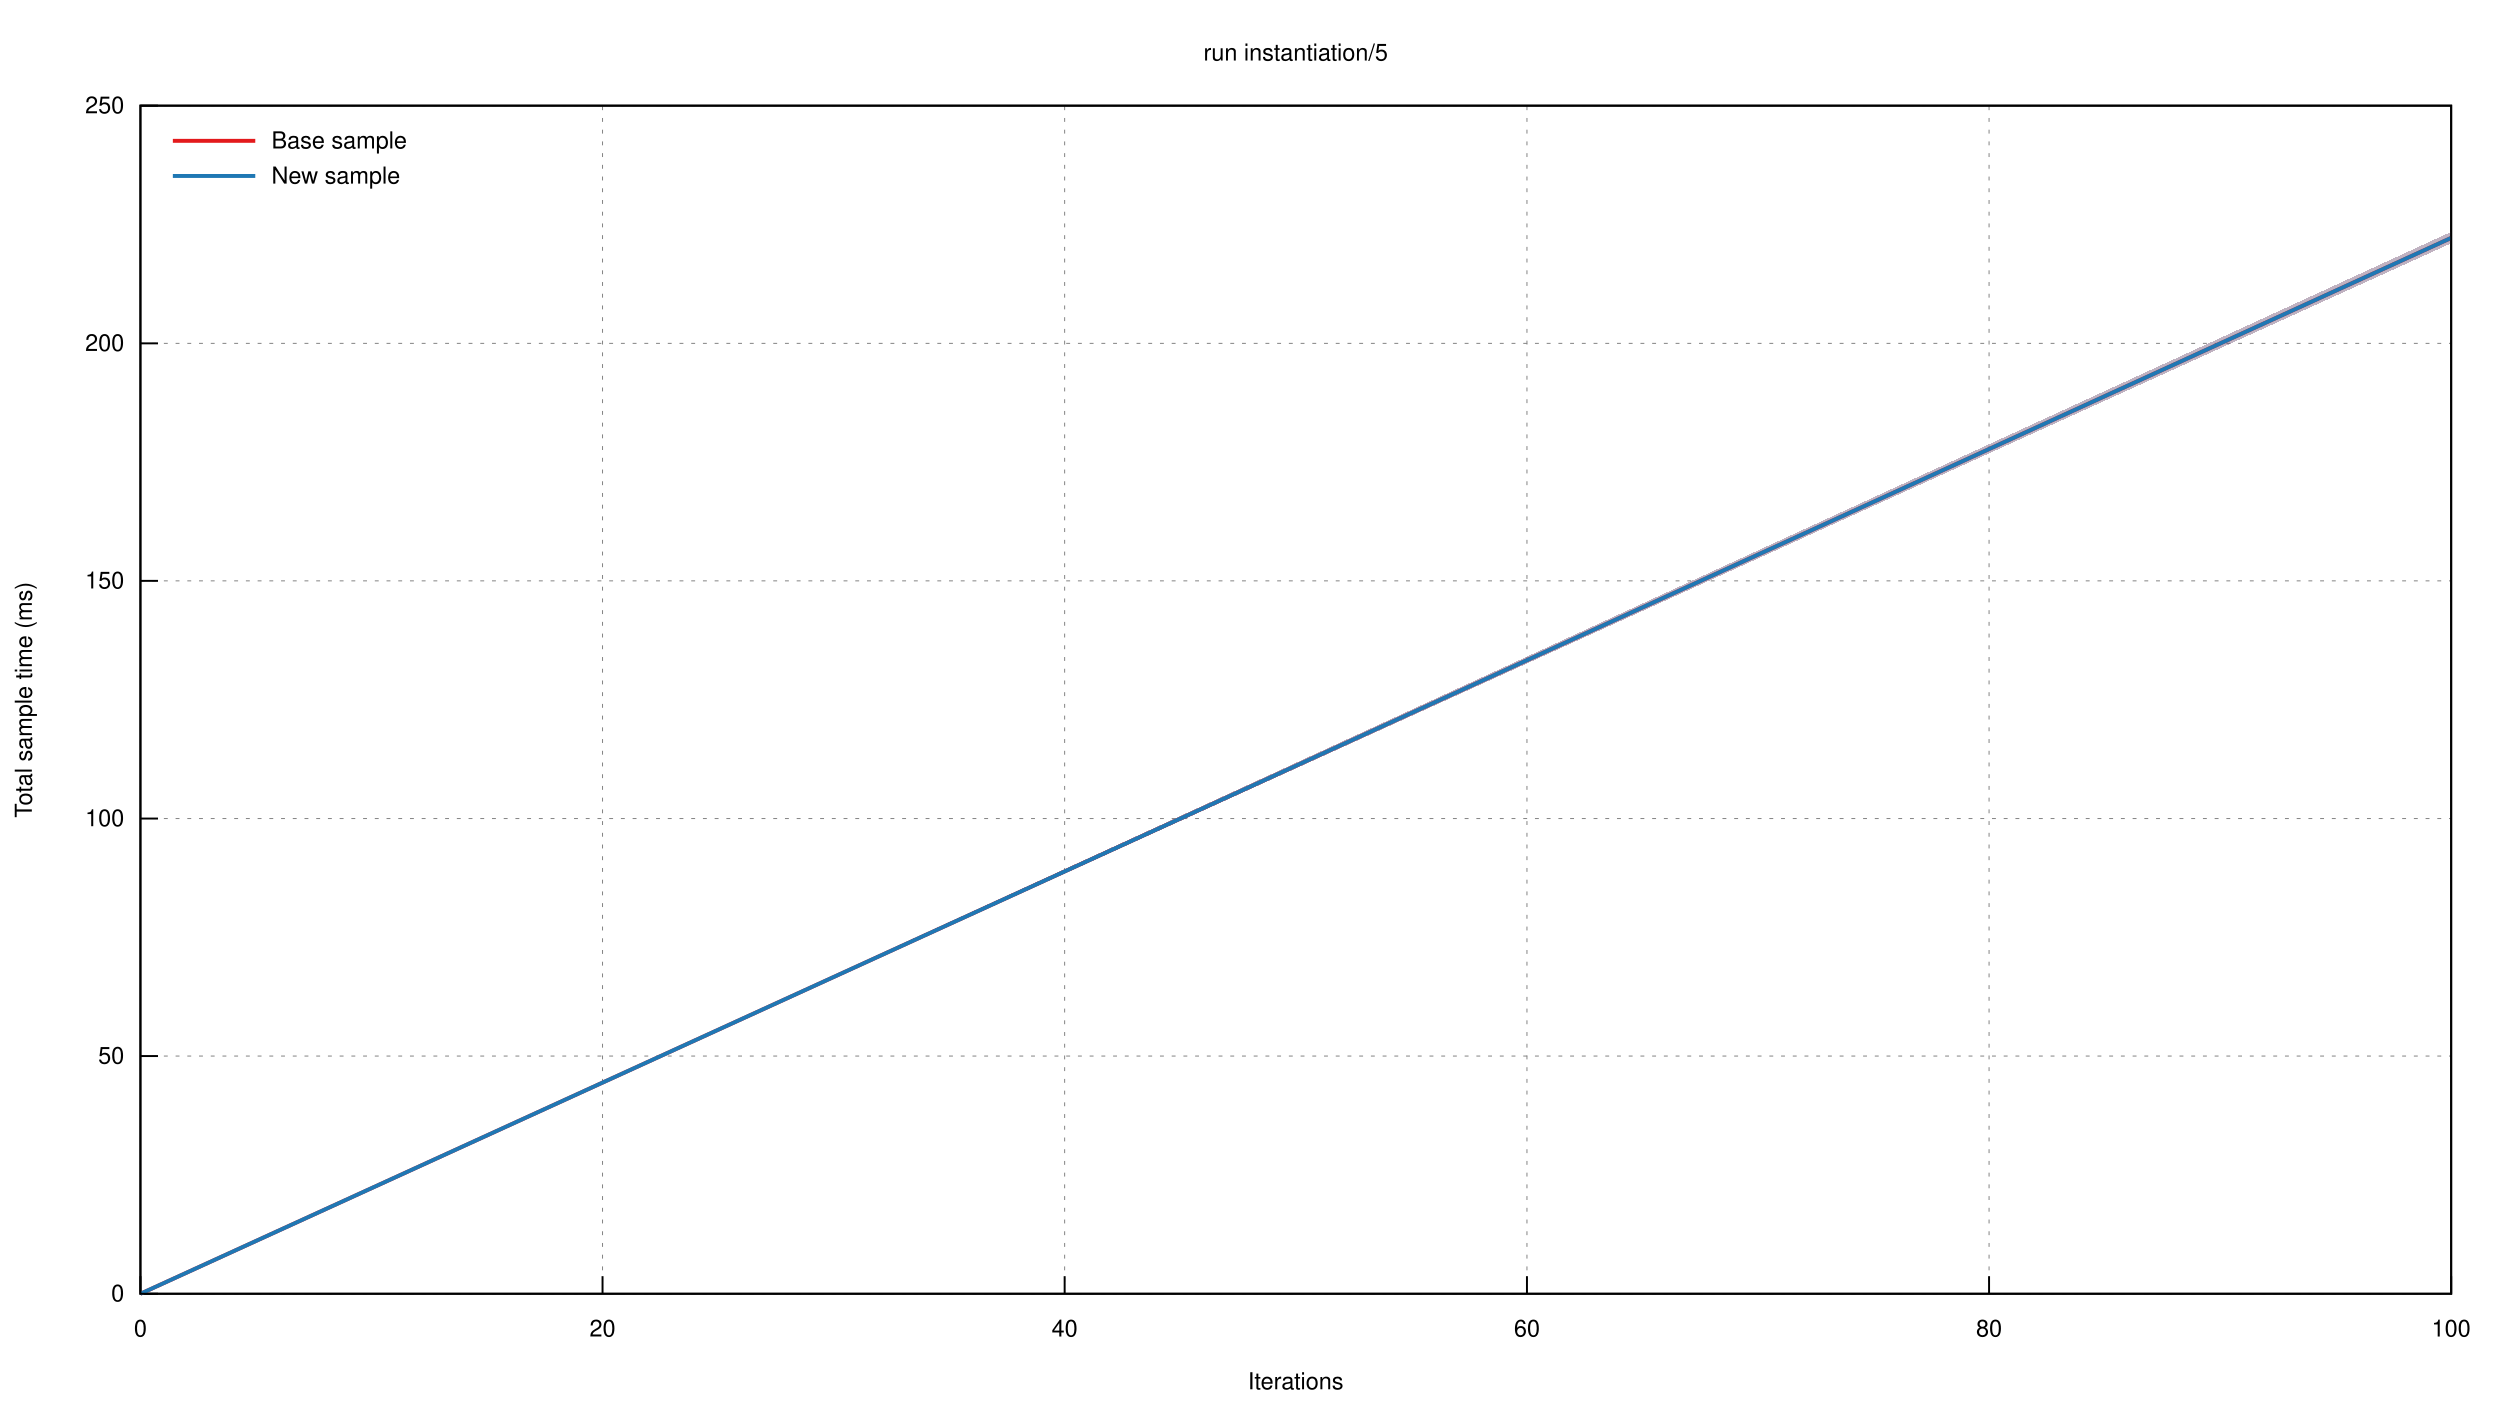
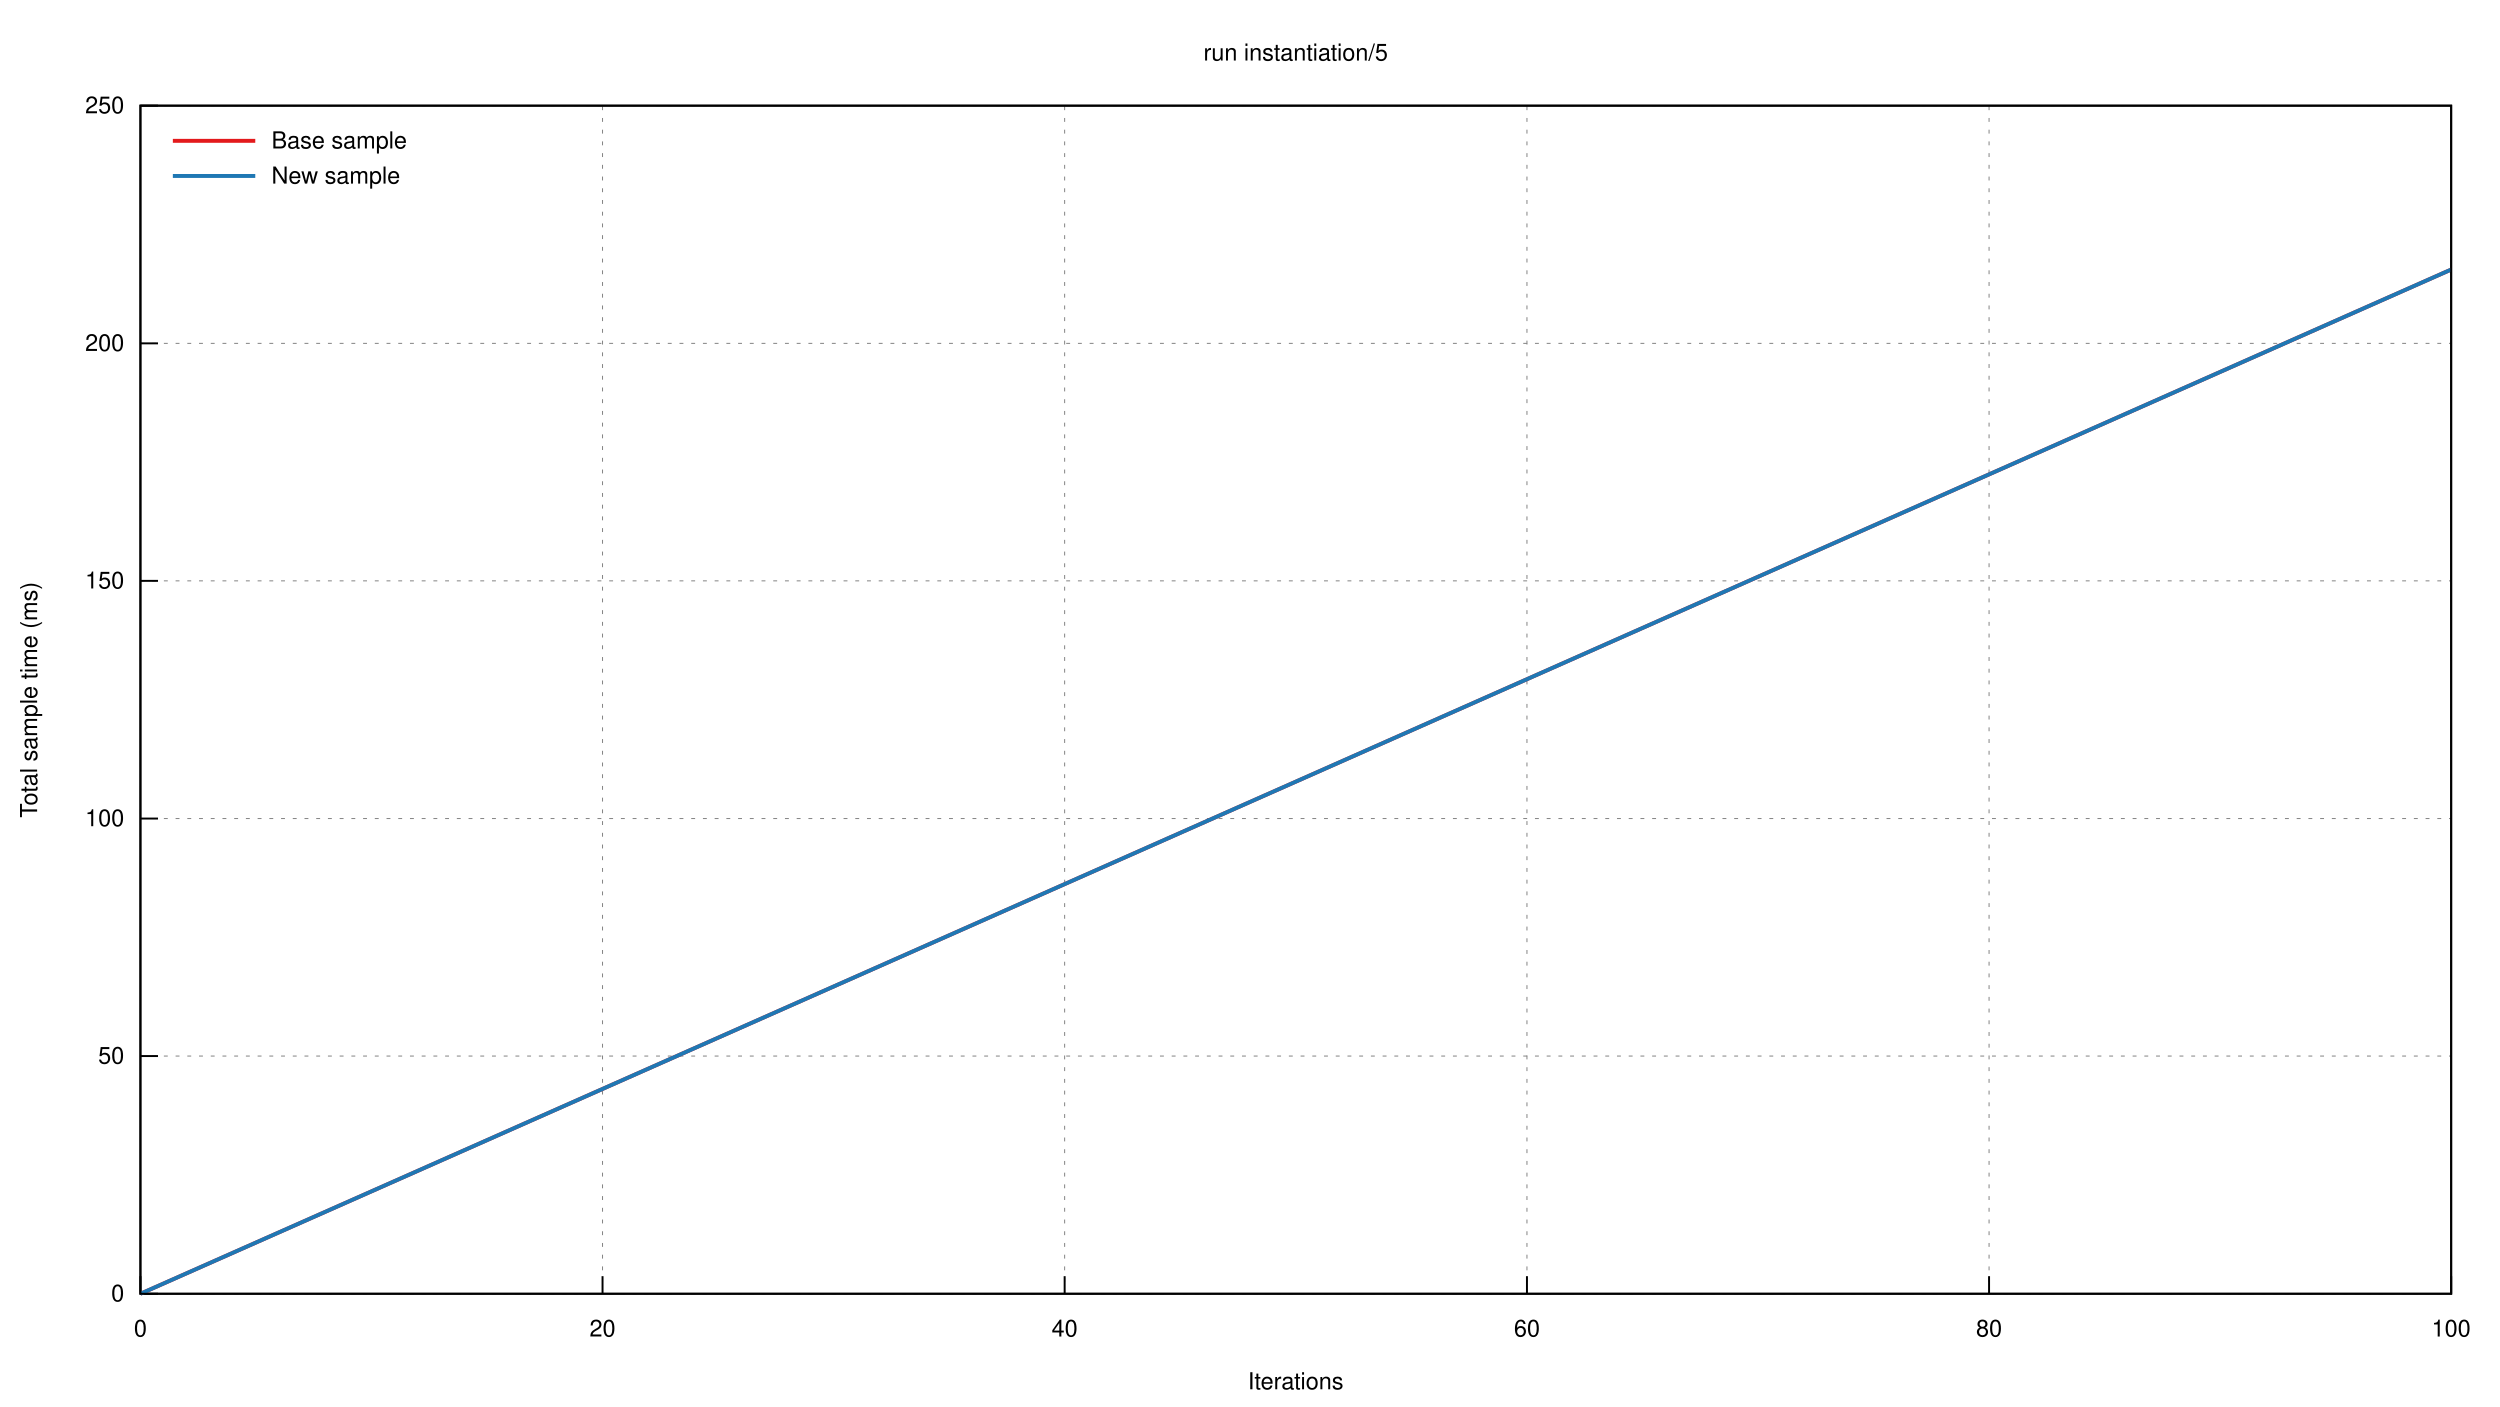
<svg xmlns="http://www.w3.org/2000/svg" xmlns:xlink="http://www.w3.org/1999/xlink" viewBox="0 0 1280 720">
  <g id="gnuplot_canvas">
    <rect x="0" y="0" width="1280" height="720" fill="none" />
    <defs>
      <circle id="gpDot" r="0.5" stroke-width="0.5" stroke="currentColor" />
      <path id="gpPt0" stroke-width="0.222" stroke="currentColor" d="M-1,0 h2 M0,-1 v2" />
      <path id="gpPt1" stroke-width="0.222" stroke="currentColor" d="M-1,-1 L1,1 M1,-1 L-1,1" />
      <path id="gpPt2" stroke-width="0.222" stroke="currentColor" d="M-1,0 L1,0 M0,-1 L0,1 M-1,-1 L1,1 M-1,1 L1,-1" />
      <rect id="gpPt3" stroke-width="0.222" stroke="currentColor" x="-1" y="-1" width="2" height="2" />
      <rect id="gpPt4" stroke-width="0.222" stroke="currentColor" fill="currentColor" x="-1" y="-1" width="2" height="2" />
      <circle id="gpPt5" stroke-width="0.222" stroke="currentColor" cx="0" cy="0" r="1" />
      <use xlink:href="#gpPt5" id="gpPt6" fill="currentColor" stroke="none" />
      <path id="gpPt7" stroke-width="0.222" stroke="currentColor" d="M0,-1.33 L-1.33,0.67 L1.33,0.67 z" />
      <use xlink:href="#gpPt7" id="gpPt8" fill="currentColor" stroke="none" />
      <use xlink:href="#gpPt7" id="gpPt9" stroke="currentColor" transform="rotate(180)" />
      <use xlink:href="#gpPt9" id="gpPt10" fill="currentColor" stroke="none" />
      <use xlink:href="#gpPt3" id="gpPt11" stroke="currentColor" transform="rotate(45)" />
      <use xlink:href="#gpPt11" id="gpPt12" fill="currentColor" stroke="none" />
      <path id="gpPt13" stroke-width="0.222" stroke="currentColor" d="M0,1.330 L1.265,0.411 L0.782,-1.067 L-0.782,-1.076 L-1.265,0.411 z" />
      <use xlink:href="#gpPt13" id="gpPt14" fill="currentColor" stroke="none" />
      <filter id="textbox" filterUnits="objectBoundingBox" x="0" y="0" height="1" width="1">
        <feFlood flood-color="white" flood-opacity="1" result="bgnd" />
        <feComposite in="SourceGraphic" in2="bgnd" operator="atop" />
      </filter>
      <filter id="greybox" filterUnits="objectBoundingBox" x="0" y="0" height="1" width="1">
        <feFlood flood-color="lightgrey" flood-opacity="1" result="grey" />
        <feComposite in="SourceGraphic" in2="grey" operator="atop" />
      </filter>
    </defs>
    <g fill="none" color="white" stroke="currentColor" stroke-width="1.00" stroke-linecap="butt" stroke-linejoin="miter">
</g>
    <g fill="none" color="black" stroke="currentColor" stroke-width="1.00" stroke-linecap="butt" stroke-linejoin="miter">
</g>
    <g fill="none" color="black" stroke="black" stroke-width="0.50" stroke-linecap="butt" stroke-linejoin="miter">
</g>
    <g fill="none" color="gray" stroke="currentColor" stroke-width="0.50" stroke-linecap="butt" stroke-linejoin="miter">
      <path stroke="gray" stroke-dasharray="2,4" class="gridline" d="M71.9,662.4 L1255.0,662.4  " />
    </g>
    <g fill="none" color="gray" stroke="gray" stroke-width="1.00" stroke-linecap="butt" stroke-linejoin="miter">
</g>
    <g fill="none" color="black" stroke="currentColor" stroke-width="1.00" stroke-linecap="butt" stroke-linejoin="miter">
      <path stroke="black" d="M71.9,662.4 L80.9,662.4  " />
      <g transform="translate(63.6,666.3)" stroke="none" fill="black" font-family="Helvetica" font-size="12.00" text-anchor="end">
        <text>
          <tspan font-family="Helvetica"> 0</tspan>
        </text>
      </g>
    </g>
    <g fill="none" color="black" stroke="currentColor" stroke-width="1.00" stroke-linecap="butt" stroke-linejoin="miter">
</g>
    <g fill="none" color="black" stroke="black" stroke-width="0.50" stroke-linecap="butt" stroke-linejoin="miter">
</g>
    <g fill="none" color="gray" stroke="currentColor" stroke-width="0.50" stroke-linecap="butt" stroke-linejoin="miter">
      <path stroke="gray" stroke-dasharray="2,4" class="gridline" d="M71.9,540.7 L1255.0,540.7  " />
    </g>
    <g fill="none" color="gray" stroke="gray" stroke-width="1.00" stroke-linecap="butt" stroke-linejoin="miter">
</g>
    <g fill="none" color="black" stroke="currentColor" stroke-width="1.00" stroke-linecap="butt" stroke-linejoin="miter">
      <path stroke="black" d="M71.9,540.7 L80.9,540.7  " />
      <g transform="translate(63.6,544.6)" stroke="none" fill="black" font-family="Helvetica" font-size="12.00" text-anchor="end">
        <text>
          <tspan font-family="Helvetica"> 50</tspan>
        </text>
      </g>
    </g>
    <g fill="none" color="black" stroke="currentColor" stroke-width="1.00" stroke-linecap="butt" stroke-linejoin="miter">
</g>
    <g fill="none" color="black" stroke="black" stroke-width="0.50" stroke-linecap="butt" stroke-linejoin="miter">
</g>
    <g fill="none" color="gray" stroke="currentColor" stroke-width="0.50" stroke-linecap="butt" stroke-linejoin="miter">
      <path stroke="gray" stroke-dasharray="2,4" class="gridline" d="M71.9,419.1 L1255.0,419.1  " />
    </g>
    <g fill="none" color="gray" stroke="gray" stroke-width="1.00" stroke-linecap="butt" stroke-linejoin="miter">
</g>
    <g fill="none" color="black" stroke="currentColor" stroke-width="1.00" stroke-linecap="butt" stroke-linejoin="miter">
      <path stroke="black" d="M71.9,419.1 L80.9,419.1  " />
      <g transform="translate(63.6,423.0)" stroke="none" fill="black" font-family="Helvetica" font-size="12.00" text-anchor="end">
        <text>
          <tspan font-family="Helvetica"> 100</tspan>
        </text>
      </g>
    </g>
    <g fill="none" color="black" stroke="currentColor" stroke-width="1.00" stroke-linecap="butt" stroke-linejoin="miter">
</g>
    <g fill="none" color="black" stroke="black" stroke-width="0.50" stroke-linecap="butt" stroke-linejoin="miter">
</g>
    <g fill="none" color="gray" stroke="currentColor" stroke-width="0.50" stroke-linecap="butt" stroke-linejoin="miter">
      <path stroke="gray" stroke-dasharray="2,4" class="gridline" d="M71.9,297.4 L1255.0,297.4  " />
    </g>
    <g fill="none" color="gray" stroke="gray" stroke-width="1.00" stroke-linecap="butt" stroke-linejoin="miter">
</g>
    <g fill="none" color="black" stroke="currentColor" stroke-width="1.00" stroke-linecap="butt" stroke-linejoin="miter">
      <path stroke="black" d="M71.9,297.4 L80.9,297.4  " />
      <g transform="translate(63.6,301.3)" stroke="none" fill="black" font-family="Helvetica" font-size="12.00" text-anchor="end">
        <text>
          <tspan font-family="Helvetica"> 150</tspan>
        </text>
      </g>
    </g>
    <g fill="none" color="black" stroke="currentColor" stroke-width="1.00" stroke-linecap="butt" stroke-linejoin="miter">
</g>
    <g fill="none" color="black" stroke="black" stroke-width="0.50" stroke-linecap="butt" stroke-linejoin="miter">
</g>
    <g fill="none" color="gray" stroke="currentColor" stroke-width="0.50" stroke-linecap="butt" stroke-linejoin="miter">
      <path stroke="gray" stroke-dasharray="2,4" class="gridline" d="M71.9,175.8 L1255.0,175.8  " />
    </g>
    <g fill="none" color="gray" stroke="gray" stroke-width="1.00" stroke-linecap="butt" stroke-linejoin="miter">
</g>
    <g fill="none" color="black" stroke="currentColor" stroke-width="1.00" stroke-linecap="butt" stroke-linejoin="miter">
      <path stroke="black" d="M71.9,175.8 L80.9,175.8  " />
      <g transform="translate(63.6,179.7)" stroke="none" fill="black" font-family="Helvetica" font-size="12.00" text-anchor="end">
        <text>
          <tspan font-family="Helvetica"> 200</tspan>
        </text>
      </g>
    </g>
    <g fill="none" color="black" stroke="currentColor" stroke-width="1.00" stroke-linecap="butt" stroke-linejoin="miter">
</g>
    <g fill="none" color="black" stroke="black" stroke-width="0.50" stroke-linecap="butt" stroke-linejoin="miter">
</g>
    <g fill="none" color="gray" stroke="currentColor" stroke-width="0.50" stroke-linecap="butt" stroke-linejoin="miter">
      <path stroke="gray" stroke-dasharray="2,4" class="gridline" d="M71.9,54.1 L1255.0,54.1  " />
    </g>
    <g fill="none" color="gray" stroke="gray" stroke-width="1.00" stroke-linecap="butt" stroke-linejoin="miter">
</g>
    <g fill="none" color="black" stroke="currentColor" stroke-width="1.00" stroke-linecap="butt" stroke-linejoin="miter">
      <path stroke="black" d="M71.9,54.1 L80.9,54.1  " />
      <g transform="translate(63.6,58.0)" stroke="none" fill="black" font-family="Helvetica" font-size="12.00" text-anchor="end">
        <text>
          <tspan font-family="Helvetica"> 250</tspan>
        </text>
      </g>
    </g>
    <g fill="none" color="black" stroke="currentColor" stroke-width="1.00" stroke-linecap="butt" stroke-linejoin="miter">
</g>
    <g fill="none" color="black" stroke="black" stroke-width="0.50" stroke-linecap="butt" stroke-linejoin="miter">
</g>
    <g fill="none" color="gray" stroke="currentColor" stroke-width="0.50" stroke-linecap="butt" stroke-linejoin="miter">
      <path stroke="gray" stroke-dasharray="2,4" class="gridline" d="M71.9,662.4 L71.9,54.1  " />
    </g>
    <g fill="none" color="gray" stroke="gray" stroke-width="1.00" stroke-linecap="butt" stroke-linejoin="miter">
</g>
    <g fill="none" color="black" stroke="currentColor" stroke-width="1.00" stroke-linecap="butt" stroke-linejoin="miter">
      <path stroke="black" d="M71.9,662.4 L71.9,653.4  " />
      <g transform="translate(71.9,684.3)" stroke="none" fill="black" font-family="Helvetica" font-size="12.00" text-anchor="middle">
        <text>
          <tspan font-family="Helvetica"> 0</tspan>
        </text>
      </g>
    </g>
    <g fill="none" color="black" stroke="currentColor" stroke-width="1.00" stroke-linecap="butt" stroke-linejoin="miter">
</g>
    <g fill="none" color="black" stroke="black" stroke-width="0.50" stroke-linecap="butt" stroke-linejoin="miter">
</g>
    <g fill="none" color="gray" stroke="currentColor" stroke-width="0.50" stroke-linecap="butt" stroke-linejoin="miter">
      <path stroke="gray" stroke-dasharray="2,4" class="gridline" d="M308.5,662.4 L308.5,54.1  " />
    </g>
    <g fill="none" color="gray" stroke="gray" stroke-width="1.00" stroke-linecap="butt" stroke-linejoin="miter">
</g>
    <g fill="none" color="black" stroke="currentColor" stroke-width="1.00" stroke-linecap="butt" stroke-linejoin="miter">
      <path stroke="black" d="M308.5,662.4 L308.5,653.4  " />
      <g transform="translate(308.5,684.3)" stroke="none" fill="black" font-family="Helvetica" font-size="12.00" text-anchor="middle">
        <text>
          <tspan font-family="Helvetica"> 20</tspan>
        </text>
      </g>
    </g>
    <g fill="none" color="black" stroke="currentColor" stroke-width="1.00" stroke-linecap="butt" stroke-linejoin="miter">
</g>
    <g fill="none" color="black" stroke="black" stroke-width="0.50" stroke-linecap="butt" stroke-linejoin="miter">
</g>
    <g fill="none" color="gray" stroke="currentColor" stroke-width="0.50" stroke-linecap="butt" stroke-linejoin="miter">
      <path stroke="gray" stroke-dasharray="2,4" class="gridline" d="M545.1,662.4 L545.1,54.1  " />
    </g>
    <g fill="none" color="gray" stroke="gray" stroke-width="1.00" stroke-linecap="butt" stroke-linejoin="miter">
</g>
    <g fill="none" color="black" stroke="currentColor" stroke-width="1.00" stroke-linecap="butt" stroke-linejoin="miter">
      <path stroke="black" d="M545.1,662.4 L545.1,653.4  " />
      <g transform="translate(545.1,684.3)" stroke="none" fill="black" font-family="Helvetica" font-size="12.00" text-anchor="middle">
        <text>
          <tspan font-family="Helvetica"> 40</tspan>
        </text>
      </g>
    </g>
    <g fill="none" color="black" stroke="currentColor" stroke-width="1.00" stroke-linecap="butt" stroke-linejoin="miter">
</g>
    <g fill="none" color="black" stroke="black" stroke-width="0.50" stroke-linecap="butt" stroke-linejoin="miter">
</g>
    <g fill="none" color="gray" stroke="currentColor" stroke-width="0.50" stroke-linecap="butt" stroke-linejoin="miter">
      <path stroke="gray" stroke-dasharray="2,4" class="gridline" d="M781.8,662.4 L781.8,54.1  " />
    </g>
    <g fill="none" color="gray" stroke="gray" stroke-width="1.00" stroke-linecap="butt" stroke-linejoin="miter">
</g>
    <g fill="none" color="black" stroke="currentColor" stroke-width="1.00" stroke-linecap="butt" stroke-linejoin="miter">
      <path stroke="black" d="M781.8,662.4 L781.8,653.4  " />
      <g transform="translate(781.8,684.3)" stroke="none" fill="black" font-family="Helvetica" font-size="12.00" text-anchor="middle">
        <text>
          <tspan font-family="Helvetica"> 60</tspan>
        </text>
      </g>
    </g>
    <g fill="none" color="black" stroke="currentColor" stroke-width="1.00" stroke-linecap="butt" stroke-linejoin="miter">
</g>
    <g fill="none" color="black" stroke="black" stroke-width="0.50" stroke-linecap="butt" stroke-linejoin="miter">
</g>
    <g fill="none" color="gray" stroke="currentColor" stroke-width="0.50" stroke-linecap="butt" stroke-linejoin="miter">
      <path stroke="gray" stroke-dasharray="2,4" class="gridline" d="M1018.4,662.4 L1018.4,54.1  " />
    </g>
    <g fill="none" color="gray" stroke="gray" stroke-width="1.00" stroke-linecap="butt" stroke-linejoin="miter">
</g>
    <g fill="none" color="black" stroke="currentColor" stroke-width="1.00" stroke-linecap="butt" stroke-linejoin="miter">
      <path stroke="black" d="M1018.4,662.4 L1018.4,653.4  " />
      <g transform="translate(1018.4,684.3)" stroke="none" fill="black" font-family="Helvetica" font-size="12.00" text-anchor="middle">
        <text>
          <tspan font-family="Helvetica"> 80</tspan>
        </text>
      </g>
    </g>
    <g fill="none" color="black" stroke="currentColor" stroke-width="1.00" stroke-linecap="butt" stroke-linejoin="miter">
</g>
    <g fill="none" color="black" stroke="black" stroke-width="0.50" stroke-linecap="butt" stroke-linejoin="miter">
</g>
    <g fill="none" color="gray" stroke="currentColor" stroke-width="0.50" stroke-linecap="butt" stroke-linejoin="miter">
      <path stroke="gray" stroke-dasharray="2,4" class="gridline" d="M1255.0,662.4 L1255.0,54.1  " />
    </g>
    <g fill="none" color="gray" stroke="gray" stroke-width="1.00" stroke-linecap="butt" stroke-linejoin="miter">
</g>
    <g fill="none" color="black" stroke="currentColor" stroke-width="1.00" stroke-linecap="butt" stroke-linejoin="miter">
      <path stroke="black" d="M1255.0,662.4 L1255.0,653.4  " />
      <g transform="translate(1255.0,684.3)" stroke="none" fill="black" font-family="Helvetica" font-size="12.00" text-anchor="middle">
        <text>
          <tspan font-family="Helvetica"> 100</tspan>
        </text>
      </g>
    </g>
    <g fill="none" color="black" stroke="currentColor" stroke-width="1.00" stroke-linecap="butt" stroke-linejoin="miter">
</g>
    <g fill="none" color="black" stroke="currentColor" stroke-width="1.00" stroke-linecap="butt" stroke-linejoin="miter">
      <path stroke="black" d="M71.9,54.1 L71.9,662.4 L1255.0,662.4 L1255.0,54.1 L71.9,54.1 Z  " />
    </g>
    <g fill="none" color="black" stroke="currentColor" stroke-width="1.00" stroke-linecap="butt" stroke-linejoin="miter">
-       <g transform="translate(16.3,358.3) rotate(270)" stroke="none" fill="black" font-family="Helvetica" font-size="12.00" text-anchor="middle">
+       <g transform="translate(19.0,358.3) rotate(270)" stroke="none" fill="black" font-family="Helvetica" font-size="12.00" text-anchor="middle">
        <text>
          <tspan font-family="Helvetica">Total sample time (ms)</tspan>
        </text>
      </g>
    </g>
    <g fill="none" color="black" stroke="currentColor" stroke-width="1.00" stroke-linecap="butt" stroke-linejoin="miter">
      <g transform="translate(663.4,711.3)" stroke="none" fill="black" font-family="Helvetica" font-size="12.00" text-anchor="middle">
        <text>
          <tspan font-family="Helvetica">Iterations</tspan>
        </text>
      </g>
    </g>
    <g fill="none" color="black" stroke="currentColor" stroke-width="1.00" stroke-linecap="butt" stroke-linejoin="miter">
      <g transform="translate(663.4,31.0)" stroke="none" fill="black" font-family="Helvetica" font-size="12.00" text-anchor="middle">
        <text>
          <tspan font-family="Helvetica">run instantiation/5</tspan>
        </text>
      </g>
    </g>
+     <g fill="none" color="black" stroke="currentColor" stroke-width="1.00" stroke-linecap="butt" stroke-linejoin="miter">
+ </g>
    <g id="gnuplot_plot_1">
      <g fill="none" color="black" stroke="currentColor" stroke-width="1.00" stroke-linecap="butt" stroke-linejoin="miter">
        <g stroke="none" shape-rendering="crispEdges">
          <polygon fill="rgb(227,  26,  28)" fill-opacity="0.25" points="71.9,662.4 71.9,662.4 71.9,662.4 " />
-           <polygon fill="rgb(227,  26,  28)" fill-opacity="0.25" points="71.9,662.4 1255.0,124.6 1255.0,118.7 " />
+           <polygon fill="rgb(227,  26,  28)" fill-opacity="0.25" points="71.9,662.4 1255.0,138.6 1255.0,137.3 " />
        </g>
      </g>
    </g>
    <g id="gnuplot_plot_2">
      <g fill="none" color="black" stroke="currentColor" stroke-width="1.00" stroke-linecap="butt" stroke-linejoin="miter">
        <g stroke="none" shape-rendering="crispEdges">
          <polygon fill="rgb( 31, 120, 180)" fill-opacity="0.25" points="71.9,662.4 71.9,662.4 71.9,662.4 " />
-           <polygon fill="rgb( 31, 120, 180)" fill-opacity="0.25" points="71.9,662.4 1255.0,124.6 1255.0,118.7 " />
+           <polygon fill="rgb( 31, 120, 180)" fill-opacity="0.25" points="71.9,662.4 1255.0,138.6 1255.0,137.3 " />
        </g>
      </g>
    </g>
    <g id="gnuplot_plot_3">
      <g fill="none" color="white" stroke="rgb( 31, 120, 180)" stroke-width="2.00" stroke-linecap="butt" stroke-linejoin="miter">
</g>
      <g fill="none" color="black" stroke="currentColor" stroke-width="2.00" stroke-linecap="butt" stroke-linejoin="miter">
        <g transform="translate(139.0,76.0)" stroke="none" fill="black" font-family="Helvetica" font-size="12.00" text-anchor="start">
          <text>
            <tspan font-family="Helvetica">Base sample</tspan>
          </text>
        </g>
      </g>
      <g fill="none" color="black" stroke="currentColor" stroke-width="2.00" stroke-linecap="butt" stroke-linejoin="miter">
-         <path stroke="rgb(227,  26,  28)" d="M88.5,72.1 L130.7,72.1 M71.9,662.4 L1255.0,121.8  " />
+         <path stroke="rgb(227,  26,  28)" d="M88.5,72.1 L130.7,72.1 M71.9,662.4 L1255.0,138.0  " />
      </g>
    </g>
    <g id="gnuplot_plot_4">
      <g fill="none" color="black" stroke="currentColor" stroke-width="2.00" stroke-linecap="butt" stroke-linejoin="miter">
        <g transform="translate(139.0,94.0)" stroke="none" fill="black" font-family="Helvetica" font-size="12.00" text-anchor="start">
          <text>
            <tspan font-family="Helvetica">New sample</tspan>
          </text>
        </g>
      </g>
      <g fill="none" color="black" stroke="currentColor" stroke-width="2.00" stroke-linecap="butt" stroke-linejoin="miter">
-         <path stroke="rgb( 31, 120, 180)" d="M88.5,90.1 L130.7,90.1 M71.9,662.4 L1255.0,121.8  " />
+         <path stroke="rgb( 31, 120, 180)" d="M88.5,90.1 L130.7,90.1 M71.9,662.4 L1255.0,138.0  " />
      </g>
    </g>
    <g fill="none" color="black" stroke="currentColor" stroke-width="2.00" stroke-linecap="butt" stroke-linejoin="miter">
</g>
    <g fill="none" color="black" stroke="black" stroke-width="1.00" stroke-linecap="butt" stroke-linejoin="miter">
</g>
    <g fill="none" color="black" stroke="currentColor" stroke-width="1.00" stroke-linecap="butt" stroke-linejoin="miter">
      <path stroke="black" d="M71.9,54.1 L71.9,662.4 L1255.0,662.4 L1255.0,54.1 L71.9,54.1 Z  " />
    </g>
    <g fill="none" color="black" stroke="currentColor" stroke-width="1.00" stroke-linecap="butt" stroke-linejoin="miter">
</g>
  </g>
</svg>
